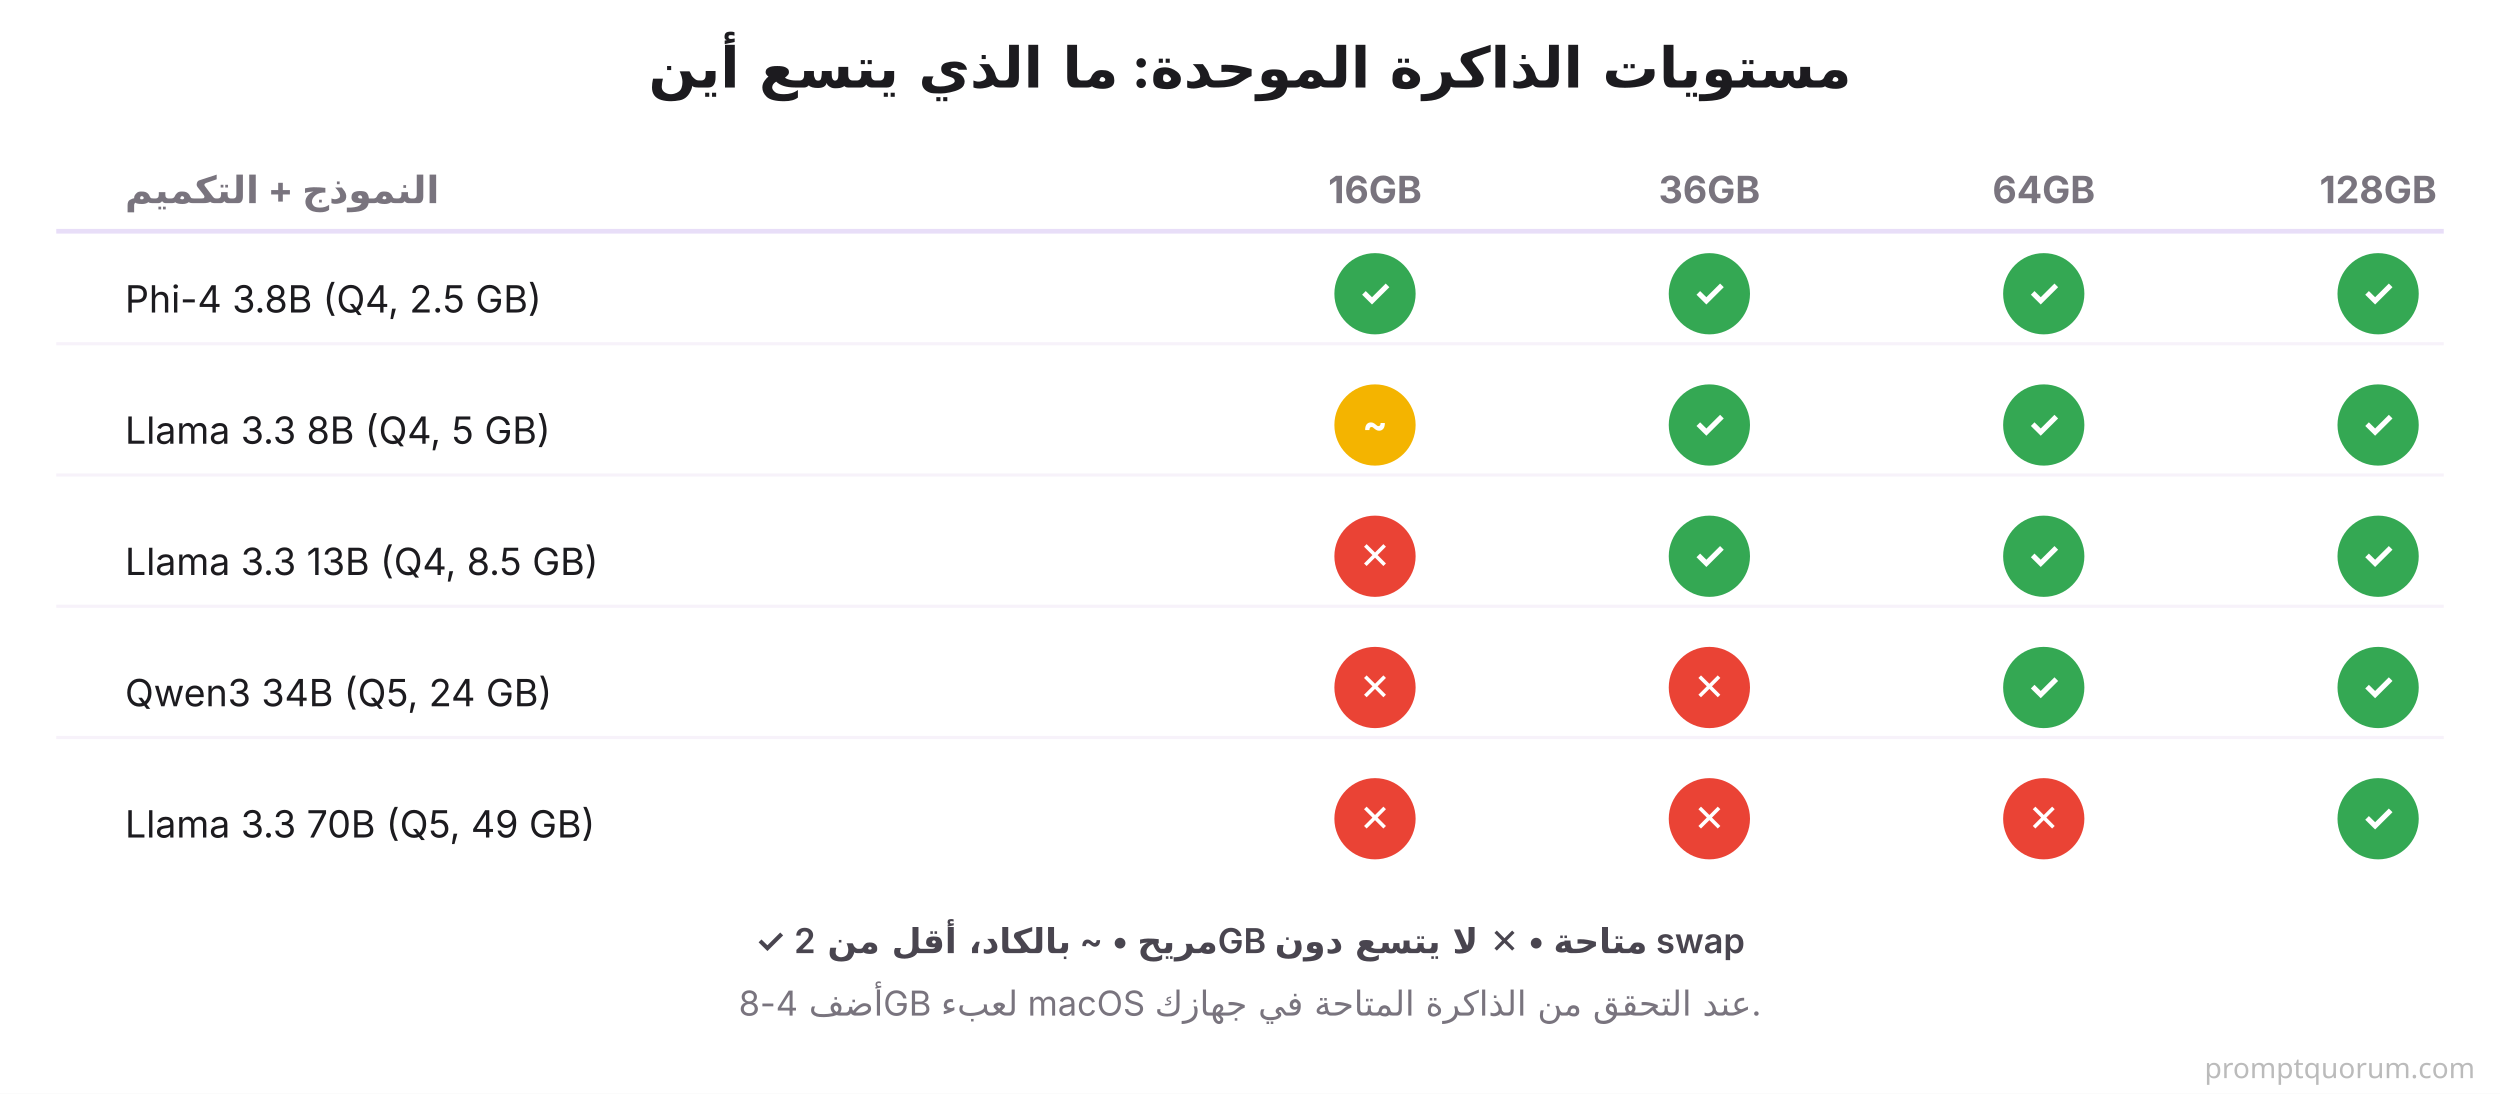
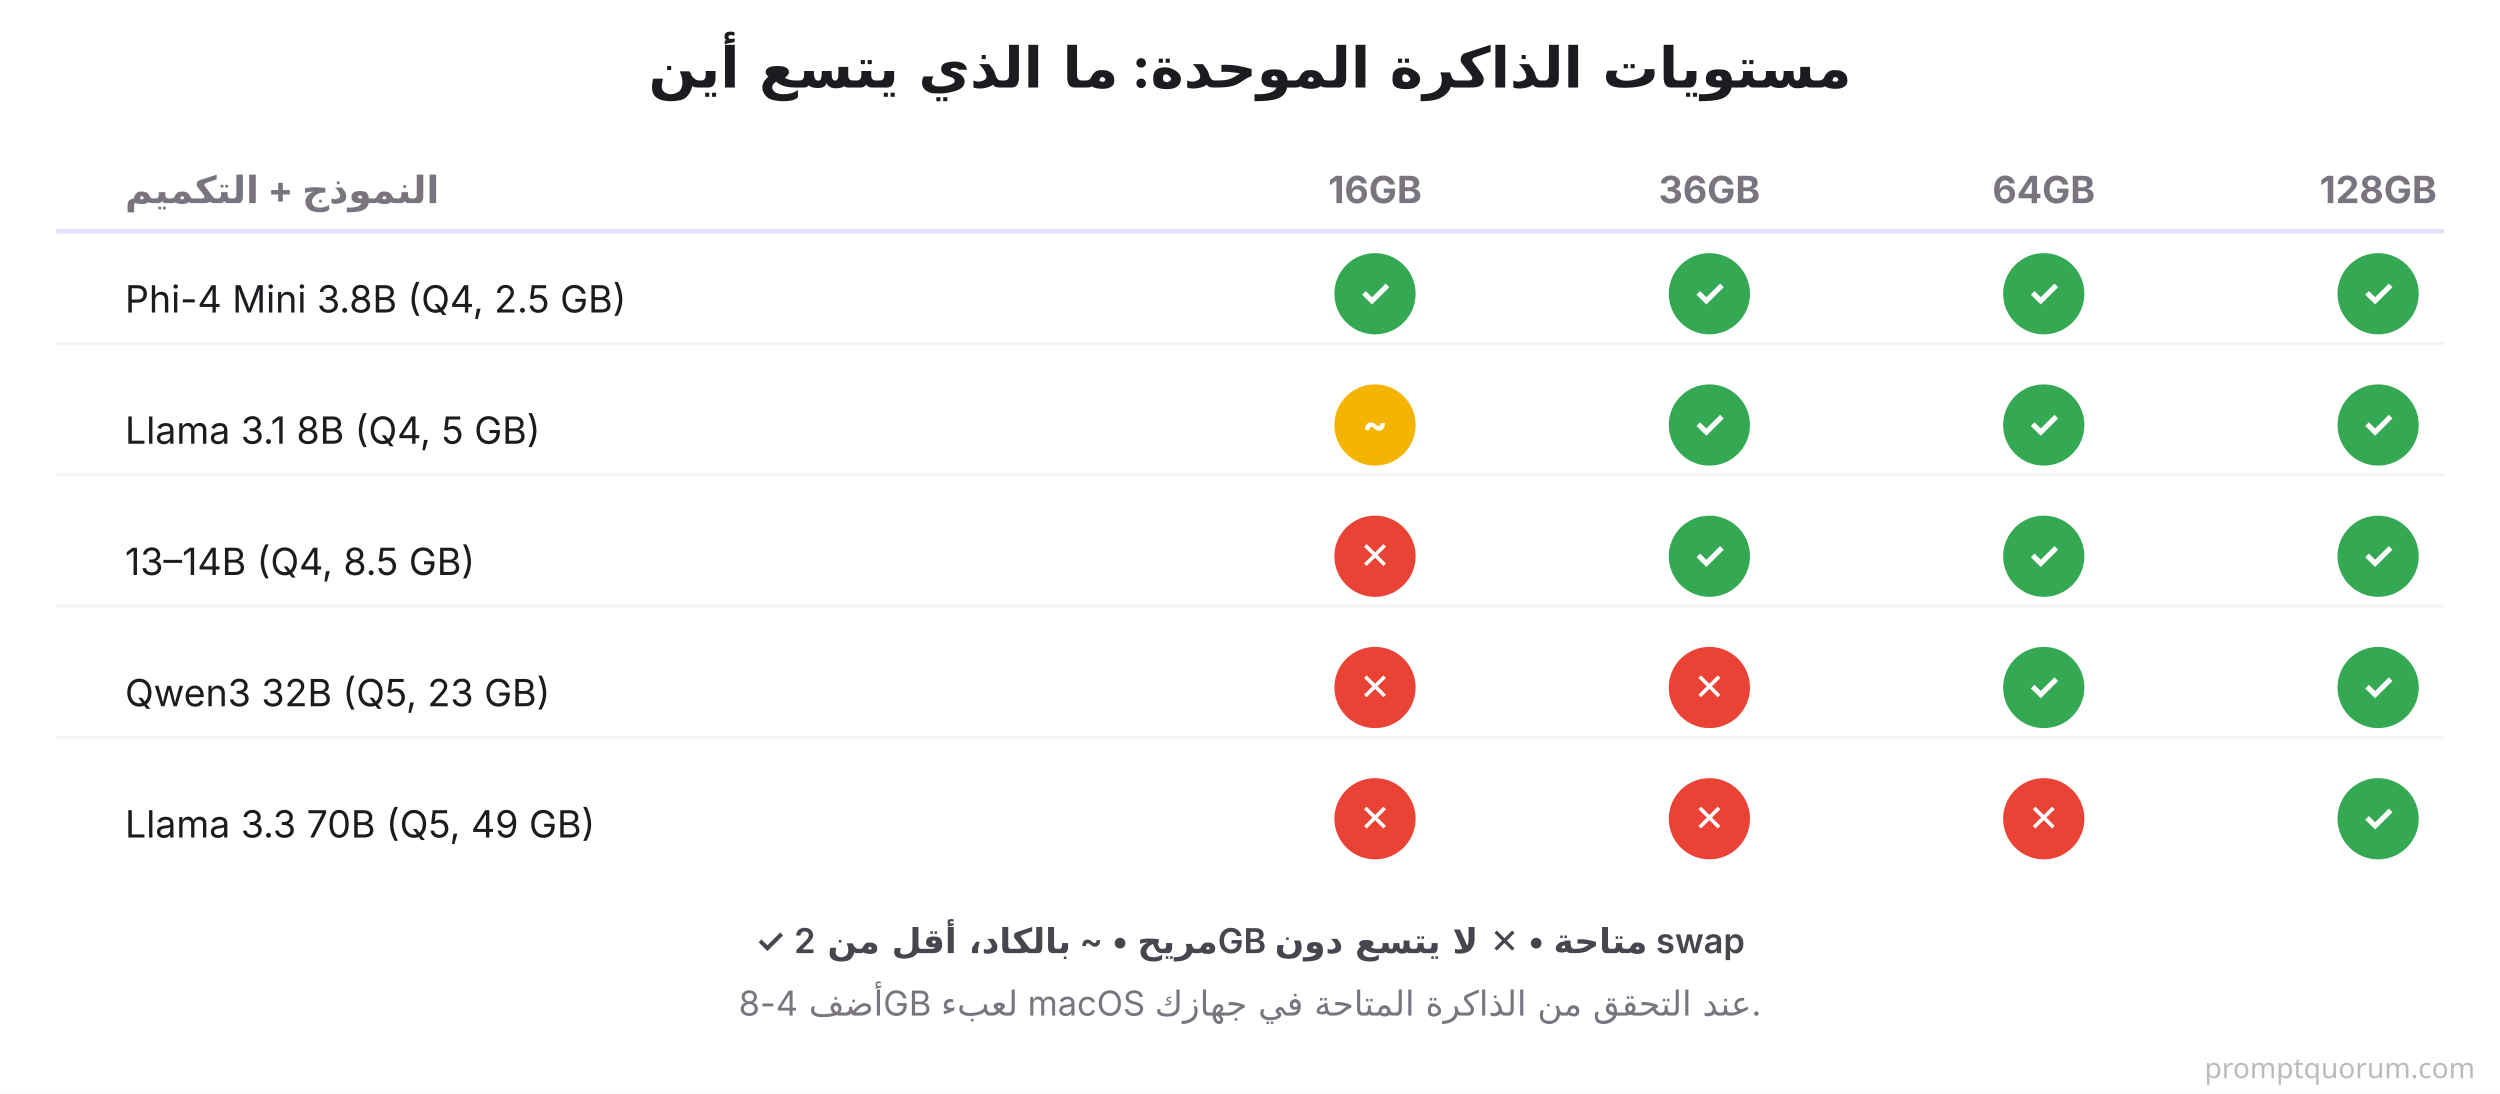
<svg xmlns="http://www.w3.org/2000/svg" viewBox="0 0 800 350" font-family="system-ui, -apple-system, sans-serif">
  <rect width="800" height="350" fill="#FFFFFF" />
  <text x="400" y="28" font-size="18" font-weight="700" fill="#1C1B1F" text-anchor="middle">مستويات الذاكرة الموحدة: ما الذي يتسع أين</text>
  <text x="40" y="65" font-size="12" font-weight="700" fill="#79747E">النموذج + التكميم</text>
  <text x="440" y="65" font-size="12" font-weight="700" fill="#79747E" text-anchor="middle">16GB</text>
  <text x="547" y="65" font-size="12" font-weight="700" fill="#79747E" text-anchor="middle">36GB</text>
  <text x="654" y="65" font-size="12" font-weight="700" fill="#79747E" text-anchor="middle">64GB</text>
  <text x="761" y="65" font-size="12" font-weight="700" fill="#79747E" text-anchor="middle">128GB</text>
  <line x1="18" y1="74" x2="782" y2="74" stroke="#E8DEF8" stroke-width="1.5" />
-   <text x="40" y="100" font-size="12" fill="#1C1B1F">Phi-4 3.8B (Q4, 2.5 GB)</text>
+   <text x="40" y="100" font-size="12" fill="#1C1B1F">Phi-4 Mini 3.8B (Q4, 2.5 GB)</text>
  <circle cx="440" cy="94" r="13" fill="#34A853" />
  <text x="440" y="98" font-size="12" font-weight="700" fill="#FFFFFF" text-anchor="middle">✓</text>
  <circle cx="547" cy="94" r="13" fill="#34A853" />
  <text x="547" y="98" font-size="12" font-weight="700" fill="#FFFFFF" text-anchor="middle">✓</text>
  <circle cx="654" cy="94" r="13" fill="#34A853" />
  <text x="654" y="98" font-size="12" font-weight="700" fill="#FFFFFF" text-anchor="middle">✓</text>
  <circle cx="761" cy="94" r="13" fill="#34A853" />
  <text x="761" y="98" font-size="12" font-weight="700" fill="#FFFFFF" text-anchor="middle">✓</text>
  <line x1="18" y1="110" x2="782" y2="110" stroke="#F7F2FA" stroke-width="1" />
-   <text x="40" y="142" font-size="12" fill="#1C1B1F">Llama 3.3 8B (Q4, 5 GB)</text>
+   <text x="40" y="142" font-size="12" fill="#1C1B1F">Llama 3.1 8B (Q4, 5 GB)</text>
  <circle cx="440" cy="136" r="13" fill="#F4B400" />
  <text x="440" y="140" font-size="12" font-weight="700" fill="#FFFFFF" text-anchor="middle">~</text>
  <circle cx="547" cy="136" r="13" fill="#34A853" />
  <text x="547" y="140" font-size="12" font-weight="700" fill="#FFFFFF" text-anchor="middle">✓</text>
  <circle cx="654" cy="136" r="13" fill="#34A853" />
  <text x="654" y="140" font-size="12" font-weight="700" fill="#FFFFFF" text-anchor="middle">✓</text>
  <circle cx="761" cy="136" r="13" fill="#34A853" />
  <text x="761" y="140" font-size="12" font-weight="700" fill="#FFFFFF" text-anchor="middle">✓</text>
  <line x1="18" y1="152" x2="782" y2="152" stroke="#F7F2FA" stroke-width="1" />
-   <text x="40" y="184" font-size="12" fill="#1C1B1F">Llama 3.3 13B (Q4, 8.5 GB)</text>
+   <text x="40" y="184" font-size="12" fill="#1C1B1F">13–14B (Q4, 8.5 GB)</text>
  <circle cx="440" cy="178" r="13" fill="#EA4335" />
  <text x="440" y="182" font-size="12" font-weight="700" fill="#FFFFFF" text-anchor="middle">✕</text>
  <circle cx="547" cy="178" r="13" fill="#34A853" />
  <text x="547" y="182" font-size="12" font-weight="700" fill="#FFFFFF" text-anchor="middle">✓</text>
  <circle cx="654" cy="178" r="13" fill="#34A853" />
  <text x="654" y="182" font-size="12" font-weight="700" fill="#FFFFFF" text-anchor="middle">✓</text>
  <circle cx="761" cy="178" r="13" fill="#34A853" />
  <text x="761" y="182" font-size="12" font-weight="700" fill="#FFFFFF" text-anchor="middle">✓</text>
  <line x1="18" y1="194" x2="782" y2="194" stroke="#F7F2FA" stroke-width="1" />
-   <text x="40" y="226" font-size="12" fill="#1C1B1F">Qwen3 34B (Q5, 24 GB)</text>
+   <text x="40" y="226" font-size="12" fill="#1C1B1F">Qwen3 32B (Q5, 23 GB)</text>
  <circle cx="440" cy="220" r="13" fill="#EA4335" />
  <text x="440" y="224" font-size="12" font-weight="700" fill="#FFFFFF" text-anchor="middle">✕</text>
  <circle cx="547" cy="220" r="13" fill="#EA4335" />
  <text x="547" y="224" font-size="12" font-weight="700" fill="#FFFFFF" text-anchor="middle">✕</text>
  <circle cx="654" cy="220" r="13" fill="#34A853" />
  <text x="654" y="224" font-size="12" font-weight="700" fill="#FFFFFF" text-anchor="middle">✓</text>
  <circle cx="761" cy="220" r="13" fill="#34A853" />
  <text x="761" y="224" font-size="12" font-weight="700" fill="#FFFFFF" text-anchor="middle">✓</text>
  <line x1="18" y1="236" x2="782" y2="236" stroke="#F7F2FA" stroke-width="1" />
  <text x="40" y="268" font-size="12" fill="#1C1B1F">Llama 3.3 70B (Q5, 49 GB)</text>
  <circle cx="440" cy="262" r="13" fill="#EA4335" />
  <text x="440" y="266" font-size="12" font-weight="700" fill="#FFFFFF" text-anchor="middle">✕</text>
  <circle cx="547" cy="262" r="13" fill="#EA4335" />
  <text x="547" y="266" font-size="12" font-weight="700" fill="#FFFFFF" text-anchor="middle">✕</text>
  <circle cx="654" cy="262" r="13" fill="#EA4335" />
  <text x="654" y="266" font-size="12" font-weight="700" fill="#FFFFFF" text-anchor="middle">✕</text>
  <circle cx="761" cy="262" r="13" fill="#34A853" />
  <text x="761" y="266" font-size="12" font-weight="700" fill="#FFFFFF" text-anchor="middle">✓</text>
  <text x="400" y="305" font-size="11" font-weight="600" fill="#49454F" text-anchor="middle">✓ مريح • ~ بالكاد، أقل من 2GB متاحة • ✕ لا يتسع دون swap</text>
  <text x="400" y="325" font-size="11" fill="#79747E" text-anchor="middle">أضف 4-8GB لعبء macOS عند التحقق من الذاكرة المتاحة في جهازك.</text>
  <text x="792" y="345" font-family="system-ui,sans-serif" font-size="9" fill="#BBBBBB" text-anchor="end">promptquorum.com</text>
</svg>
